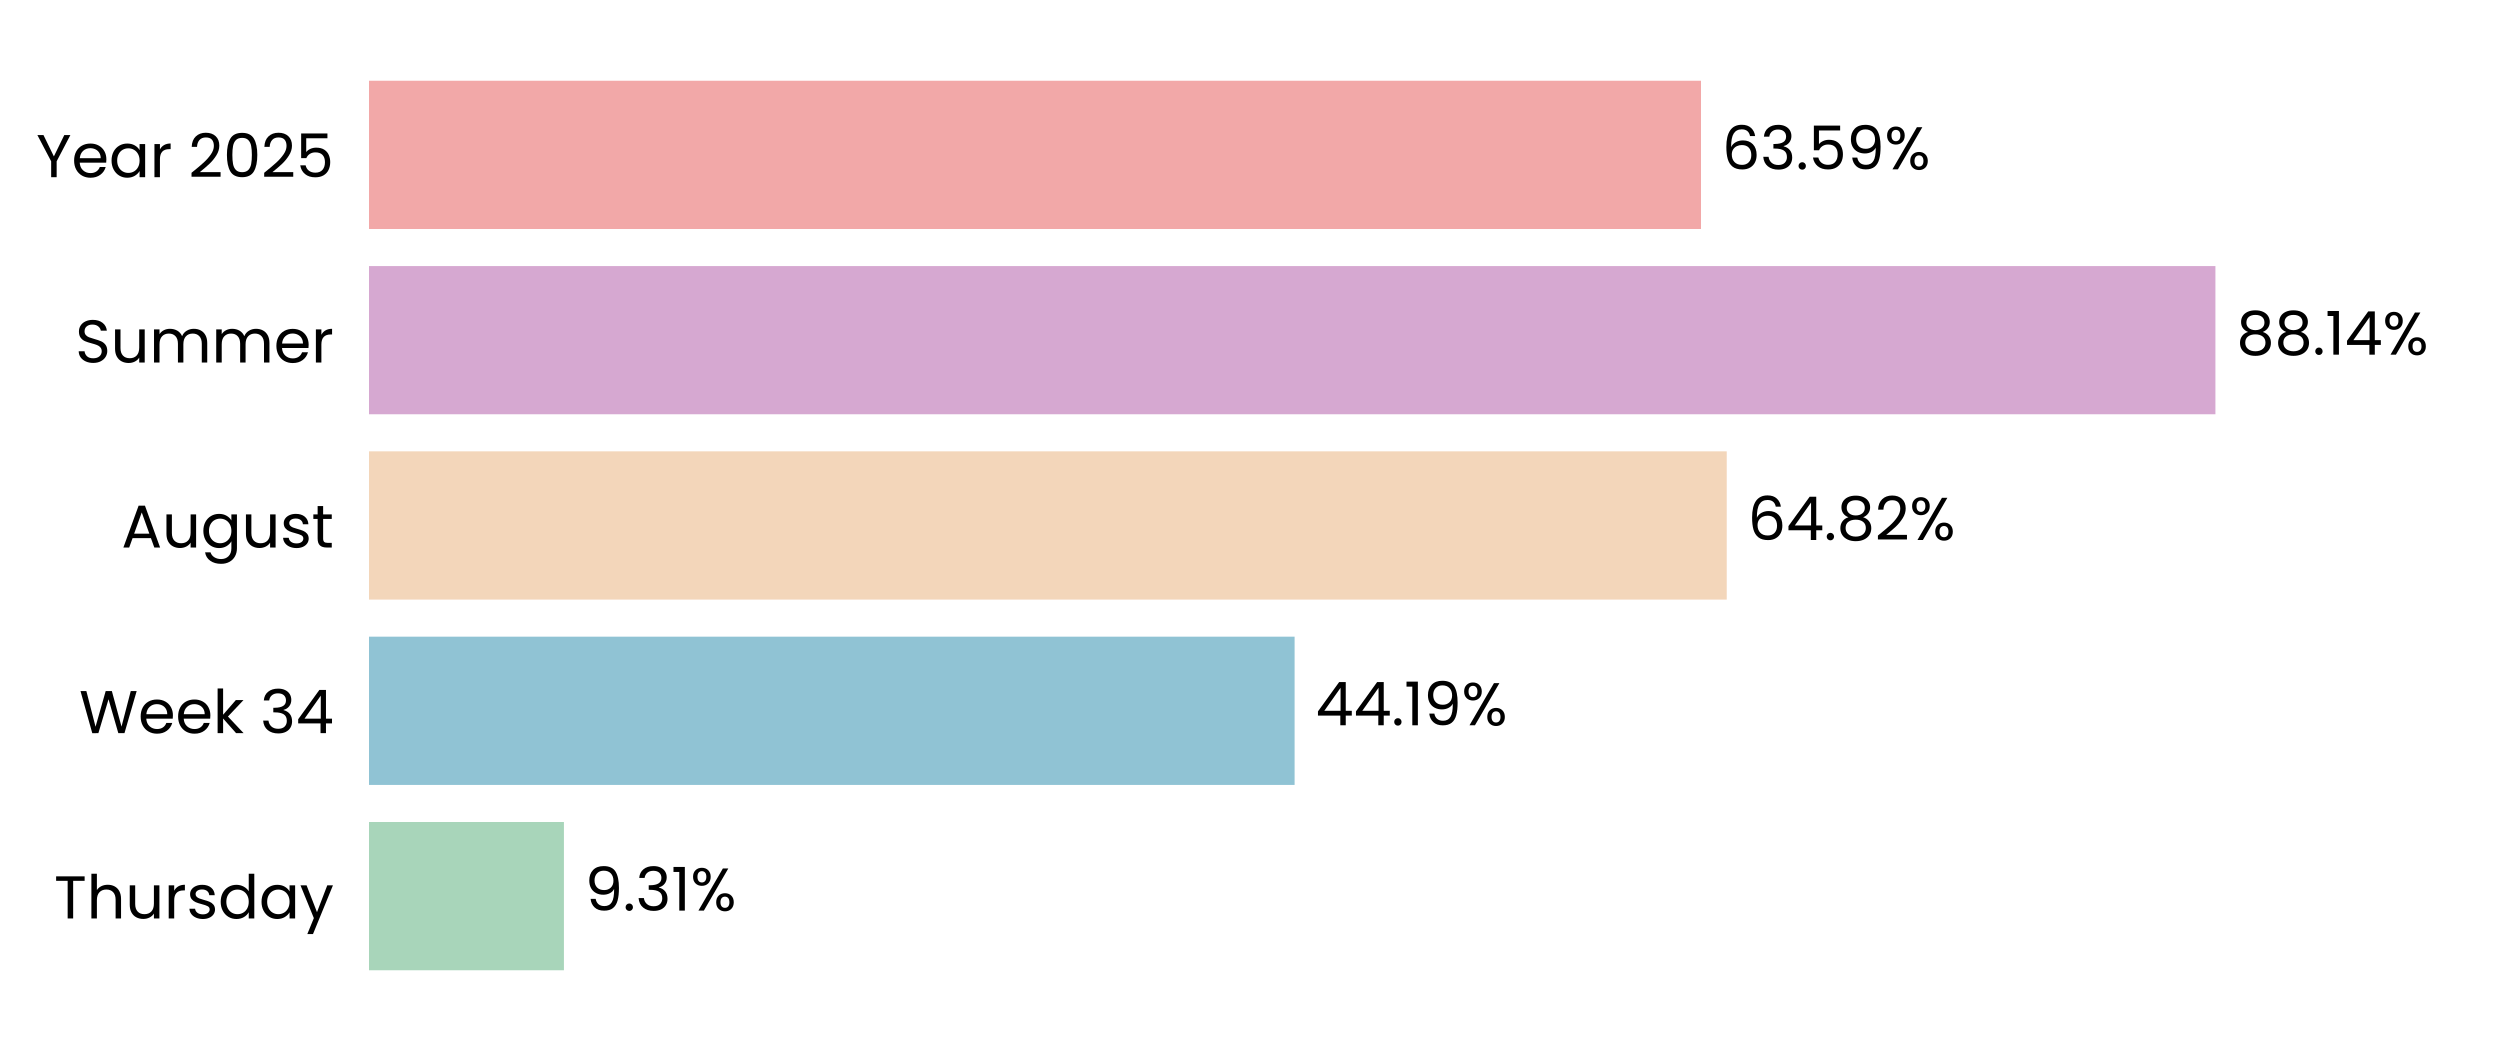
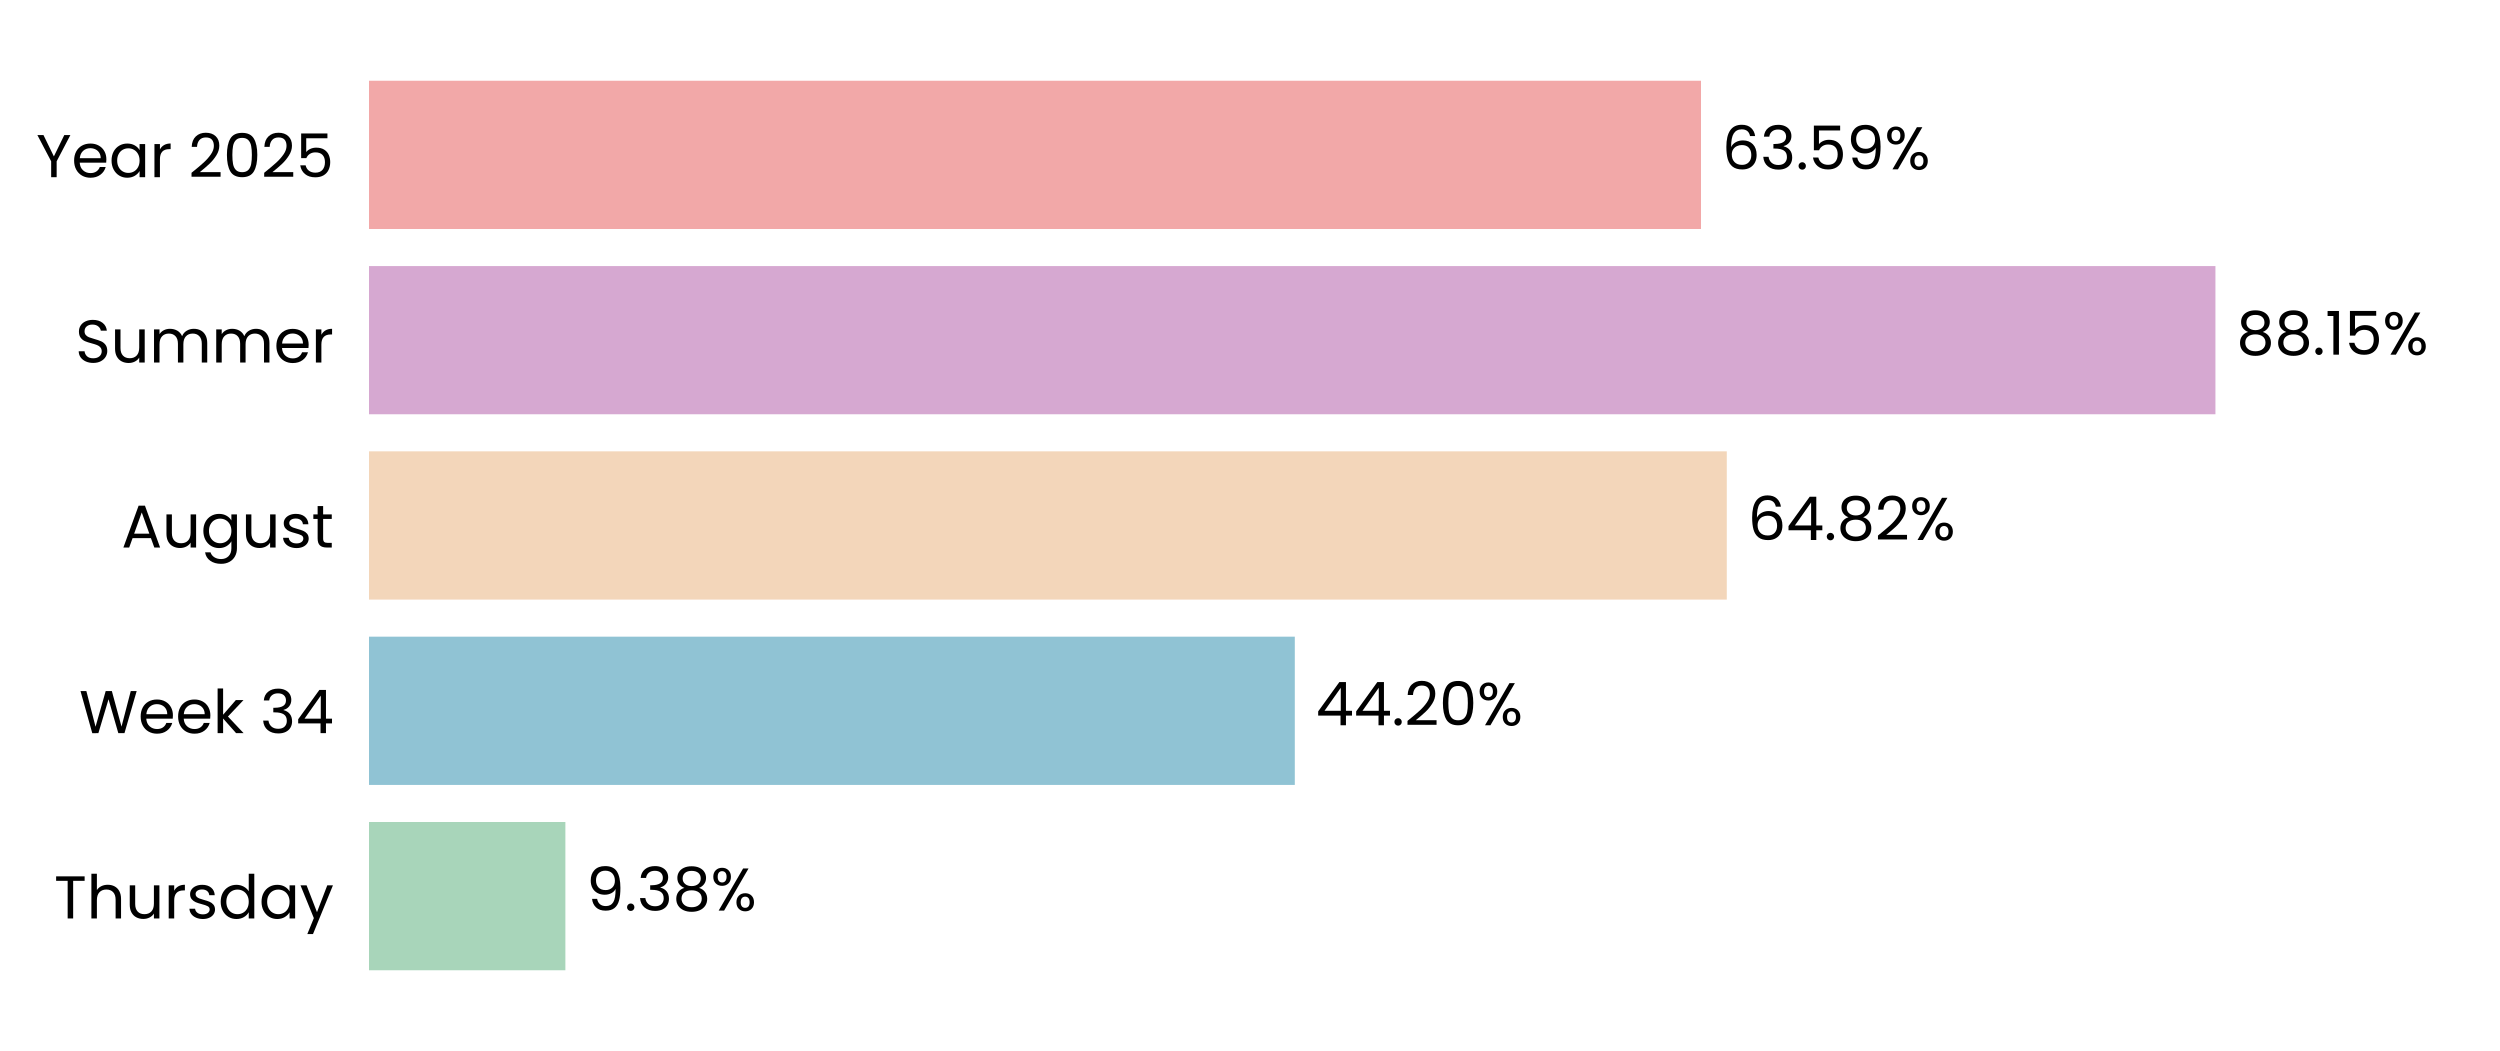
<svg xmlns="http://www.w3.org/2000/svg" xmlns:xlink="http://www.w3.org/1999/xlink" width="496.691pt" height="208.8pt" viewBox="0 0 496.691 208.8" version="1.1">
  <defs>
    <style type="text/css">*{stroke-linejoin: round; stroke-linecap: butt}</style>
  </defs>
  <g id="figure_1">
    <g id="patch_1">
      <path d="M 0 208.8  L 496.691 208.8  L 496.691 0  L 0 0  L 0 208.8  z " style="fill: none" />
    </g>
    <g id="axes_1">
      <g id="patch_2">
        <path d="M 73.311 201.6  L 489.491 201.6  L 489.491 7.2  L 73.311 7.2  L 73.311 201.6  z " style="fill: none" />
      </g>
      <g id="patch_3">
-         <path d="M 73.311 192.764  L 112.039 192.764  L 112.039 163.309  L 73.311 163.309  z " clip-path="url(#pfe6d7c86bd)" style="fill: #a8d5ba" />
+         <path d="M 73.311 192.764  L 112.328 192.764  L 112.328 163.309  L 73.311 163.309  z " clip-path="url(#pee7e49bfba)" style="fill: #a8d5ba" />
      </g>
      <g id="patch_4">
-         <path d="M 73.311 155.945  L 257.207 155.945  L 257.207 126.491  L 73.311 126.491  z " clip-path="url(#pfe6d7c86bd)" style="fill: #90c3d4" />
+         <path d="M 73.311 155.945  L 257.248 155.945  L 257.248 126.491  L 73.311 126.491  z " clip-path="url(#pee7e49bfba)" style="fill: #90c3d4" />
      </g>
      <g id="patch_5">
-         <path d="M 73.311 119.127  L 343.064 119.127  L 343.064 89.673  L 73.311 89.673  z " clip-path="url(#pfe6d7c86bd)" style="fill: #f3d6ba" />
+         <path d="M 73.311 119.127  L 343.073 119.127  L 343.073 89.673  L 73.311 89.673  z " clip-path="url(#pee7e49bfba)" style="fill: #f3d6ba" />
      </g>
      <g id="patch_6">
-         <path d="M 73.311 82.309  L 440.152 82.309  L 440.152 52.855  L 73.311 52.855  z " clip-path="url(#pfe6d7c86bd)" style="fill: #d6a8d1" />
+         <path d="M 73.311 82.309  L 440.155 82.309  L 440.155 52.855  L 73.311 52.855  z " clip-path="url(#pee7e49bfba)" style="fill: #d6a8d1" />
      </g>
      <g id="patch_7">
-         <path d="M 73.311 45.491  L 337.948 45.491  L 337.948 16.036  L 73.311 16.036  z " clip-path="url(#pfe6d7c86bd)" style="fill: #f2a8a8" />
+         <path d="M 73.311 45.491  L 337.949 45.491  L 337.949 16.036  L 73.311 16.036  z " clip-path="url(#pee7e49bfba)" style="fill: #f2a8a8" />
      </g>
      <g id="matplotlib.axis_1">
        <g id="ytick_1">
          <g id="text_1">
            <g transform="translate(10.74188 182.4764) scale(0.12 -0.12)">
              <defs>
                <path id="Poppins-Regular-54" d="M 3238 4461  L 3238 3987  L 2022 3987  L 2022 0  L 1440 0  L 1440 3987  L 218 3987  L 218 4461  L 3238 4461  z " transform="scale(0.015625)" />
                <path id="Poppins-Regular-68" d="M 2234 3571  Q 2630 3571 2950 3401  Q 3270 3232 3452 2893  Q 3635 2554 3635 2067  L 3635 0  L 3059 0  L 3059 1984  Q 3059 2509 2796 2787  Q 2534 3066 2080 3066  Q 1619 3066 1347 2778  Q 1075 2490 1075 1939  L 1075 0  L 493 0  L 493 4736  L 1075 4736  L 1075 3008  Q 1248 3277 1552 3424  Q 1856 3571 2234 3571  z " transform="scale(0.015625)" />
                <path id="Poppins-Regular-75" d="M 3603 3507  L 3603 0  L 3021 0  L 3021 518  Q 2854 250 2556 99  Q 2259 -51 1901 -51  Q 1491 -51 1164 118  Q 838 288 649 627  Q 461 966 461 1453  L 461 3507  L 1037 3507  L 1037 1530  Q 1037 1011 1299 732  Q 1562 454 2016 454  Q 2483 454 2752 742  Q 3021 1030 3021 1581  L 3021 3507  L 3603 3507  z " transform="scale(0.015625)" />
                <path id="Poppins-Regular-72" d="M 1075 2938  Q 1229 3238 1513 3404  Q 1798 3571 2208 3571  L 2208 2970  L 2054 2970  Q 1075 2970 1075 1907  L 1075 0  L 493 0  L 493 3507  L 1075 3507  L 1075 2938  z " transform="scale(0.015625)" />
                <path id="Poppins-Regular-73" d="M 1734 -58  Q 1331 -58 1011 80  Q 691 218 505 464  Q 320 710 301 1030  L 902 1030  Q 928 768 1149 601  Q 1370 435 1728 435  Q 2061 435 2253 582  Q 2445 730 2445 954  Q 2445 1184 2240 1296  Q 2035 1408 1606 1517  Q 1216 1619 969 1724  Q 723 1830 547 2038  Q 371 2246 371 2586  Q 371 2854 531 3078  Q 691 3302 985 3433  Q 1280 3565 1658 3565  Q 2240 3565 2598 3270  Q 2957 2976 2982 2464  L 2400 2464  Q 2381 2739 2179 2905  Q 1978 3072 1638 3072  Q 1325 3072 1139 2937  Q 954 2803 954 2586  Q 954 2413 1066 2301  Q 1178 2189 1347 2121  Q 1517 2054 1818 1971  Q 2195 1869 2432 1769  Q 2669 1670 2838 1472  Q 3008 1274 3014 954  Q 3014 666 2854 435  Q 2694 205 2403 73  Q 2112 -58 1734 -58  z " transform="scale(0.015625)" />
                <path id="Poppins-Regular-64" d="M 275 1766  Q 275 2304 492 2710  Q 710 3117 1091 3341  Q 1472 3565 1946 3565  Q 2355 3565 2707 3376  Q 3059 3187 3245 2880  L 3245 4736  L 3834 4736  L 3834 0  L 3245 0  L 3245 659  Q 3072 346 2733 144  Q 2394 -58 1939 -58  Q 1472 -58 1091 172  Q 710 403 492 819  Q 275 1235 275 1766  z M 3245 1760  Q 3245 2157 3085 2451  Q 2925 2746 2653 2902  Q 2381 3059 2054 3059  Q 1728 3059 1459 2905  Q 1190 2752 1030 2457  Q 870 2163 870 1766  Q 870 1363 1030 1065  Q 1190 768 1459 611  Q 1728 454 2054 454  Q 2381 454 2653 611  Q 2925 768 3085 1065  Q 3245 1363 3245 1760  z " transform="scale(0.015625)" />
                <path id="Poppins-Regular-61" d="M 275 1766  Q 275 2304 492 2710  Q 710 3117 1091 3341  Q 1472 3565 1939 3565  Q 2400 3565 2739 3366  Q 3078 3168 3245 2867  L 3245 3507  L 3834 3507  L 3834 0  L 3245 0  L 3245 653  Q 3072 346 2729 144  Q 2387 -58 1933 -58  Q 1466 -58 1088 172  Q 710 403 492 819  Q 275 1235 275 1766  z M 3245 1760  Q 3245 2157 3085 2451  Q 2925 2746 2653 2902  Q 2381 3059 2054 3059  Q 1728 3059 1459 2905  Q 1190 2752 1030 2457  Q 870 2163 870 1766  Q 870 1363 1030 1065  Q 1190 768 1459 611  Q 1728 454 2054 454  Q 2381 454 2653 611  Q 2925 768 3085 1065  Q 3245 1363 3245 1760  z " transform="scale(0.015625)" />
                <path id="Poppins-Regular-79" d="M 3514 3507  L 1402 -1651  L 800 -1651  L 1491 38  L 77 3507  L 723 3507  L 1824 666  L 2912 3507  L 3514 3507  z " transform="scale(0.015625)" />
              </defs>
              <use xlink:href="#Poppins-Regular-54" />
              <use xlink:href="#Poppins-Regular-68" transform="translate(54.09999 0)" />
              <use xlink:href="#Poppins-Regular-75" transform="translate(118.1 0)" />
              <use xlink:href="#Poppins-Regular-72" transform="translate(182.1 0)" />
              <use xlink:href="#Poppins-Regular-73" transform="translate(219.3999 0)" />
              <use xlink:href="#Poppins-Regular-64" transform="translate(271.5999 0)" />
              <use xlink:href="#Poppins-Regular-61" transform="translate(339.1999 0)" />
              <use xlink:href="#Poppins-Regular-79" transform="translate(406.7999 0)" />
            </g>
          </g>
        </g>
        <g id="ytick_2">
          <g id="text_2">
            <g transform="translate(15.71813 145.6582) scale(0.12 -0.12)">
              <defs>
                <path id="Poppins-Regular-57" d="M 6099 4461  L 4806 0  L 4154 0  L 3117 3590  L 2042 0  L 1395 -6  L 147 4461  L 768 4461  L 1741 678  L 2816 4461  L 3469 4461  L 4493 691  L 5472 4461  L 6099 4461  z " transform="scale(0.015625)" />
                <path id="Poppins-Regular-65" d="M 3693 1888  Q 3693 1722 3674 1536  L 870 1536  Q 902 1018 1225 726  Q 1549 435 2010 435  Q 2387 435 2640 611  Q 2893 787 2995 1082  L 3622 1082  Q 3482 576 3059 259  Q 2637 -58 2010 -58  Q 1510 -58 1116 166  Q 723 390 499 803  Q 275 1216 275 1760  Q 275 2304 492 2713  Q 710 3123 1104 3344  Q 1498 3565 2010 3565  Q 2509 3565 2893 3347  Q 3277 3130 3485 2749  Q 3693 2368 3693 1888  z M 3091 2010  Q 3091 2342 2944 2582  Q 2797 2822 2544 2947  Q 2291 3072 1984 3072  Q 1542 3072 1232 2790  Q 922 2509 877 2010  L 3091 2010  z " transform="scale(0.015625)" />
                <path id="Poppins-Regular-6b" d="M 2451 0  L 1075 1549  L 1075 0  L 493 0  L 493 4736  L 1075 4736  L 1075 1952  L 2426 3507  L 3238 3507  L 1587 1760  L 3245 0  L 2451 0  z " transform="scale(0.015625)" />
                <path id="Poppins-Regular-20" transform="scale(0.015625)" />
                <path id="Poppins-Regular-33" d="M 384 3462  Q 429 4051 838 4384  Q 1248 4717 1901 4717  Q 2336 4717 2653 4560  Q 2970 4403 3133 4134  Q 3296 3866 3296 3526  Q 3296 3130 3069 2842  Q 2842 2554 2477 2470  L 2477 2438  Q 2893 2336 3136 2035  Q 3379 1734 3379 1248  Q 3379 883 3212 592  Q 3046 301 2713 134  Q 2381 -32 1914 -32  Q 1235 -32 800 323  Q 365 678 314 1331  L 877 1331  Q 922 947 1190 704  Q 1459 461 1907 461  Q 2355 461 2588 694  Q 2822 928 2822 1299  Q 2822 1779 2502 1990  Q 2182 2202 1536 2202  L 1389 2202  L 1389 2688  L 1542 2688  Q 2131 2694 2432 2883  Q 2733 3072 2733 3469  Q 2733 3808 2512 4013  Q 2291 4218 1882 4218  Q 1485 4218 1241 4013  Q 998 3808 954 3462  L 384 3462  z " transform="scale(0.015625)" />
                <path id="Poppins-Regular-34" d="M 256 1030  L 256 1472  L 2502 4582  L 3200 4582  L 3200 1536  L 3840 1536  L 3840 1030  L 3200 1030  L 3200 0  L 2624 0  L 2624 1030  L 256 1030  z M 2650 3974  L 928 1536  L 2650 1536  L 2650 3974  z " transform="scale(0.015625)" />
              </defs>
              <use xlink:href="#Poppins-Regular-57" />
              <use xlink:href="#Poppins-Regular-65" transform="translate(97.59999 0)" />
              <use xlink:href="#Poppins-Regular-65" transform="translate(159.6 0)" />
              <use xlink:href="#Poppins-Regular-6b" transform="translate(221.6 0)" />
              <use xlink:href="#Poppins-Regular-20" transform="translate(273.0999 0)" />
              <use xlink:href="#Poppins-Regular-33" transform="translate(299.7999 0)" />
              <use xlink:href="#Poppins-Regular-34" transform="translate(358.6999 0)" />
            </g>
          </g>
        </g>
        <g id="ytick_3">
          <g id="text_3">
            <g transform="translate(24.11812 108.78) scale(0.12 -0.12)">
              <defs>
                <path id="Poppins-Regular-41" d="M 3130 992  L 1184 992  L 826 0  L 211 0  L 1824 4435  L 2496 4435  L 4102 0  L 3488 0  L 3130 992  z M 2963 1466  L 2157 3718  L 1350 1466  L 2963 1466  z " transform="scale(0.015625)" />
                <path id="Poppins-Regular-67" d="M 1939 3565  Q 2394 3565 2736 3366  Q 3078 3168 3245 2867  L 3245 3507  L 3834 3507  L 3834 -77  Q 3834 -557 3629 -931  Q 3424 -1306 3043 -1517  Q 2662 -1728 2157 -1728  Q 1466 -1728 1005 -1401  Q 544 -1075 461 -512  L 1037 -512  Q 1133 -832 1433 -1027  Q 1734 -1222 2157 -1222  Q 2637 -1222 2941 -921  Q 3245 -621 3245 -77  L 3245 659  Q 3072 352 2733 147  Q 2394 -58 1939 -58  Q 1472 -58 1091 172  Q 710 403 492 819  Q 275 1235 275 1766  Q 275 2304 492 2710  Q 710 3117 1091 3341  Q 1472 3565 1939 3565  z M 3245 1760  Q 3245 2157 3085 2451  Q 2925 2746 2653 2902  Q 2381 3059 2054 3059  Q 1728 3059 1459 2905  Q 1190 2752 1030 2457  Q 870 2163 870 1766  Q 870 1363 1030 1065  Q 1190 768 1459 611  Q 1728 454 2054 454  Q 2381 454 2653 611  Q 2925 768 3085 1065  Q 3245 1363 3245 1760  z " transform="scale(0.015625)" />
                <path id="Poppins-Regular-74" d="M 1203 3027  L 1203 960  Q 1203 704 1312 598  Q 1421 493 1690 493  L 2118 493  L 2118 0  L 1594 0  Q 1107 0 864 224  Q 621 448 621 960  L 621 3027  L 166 3027  L 166 3507  L 621 3507  L 621 4390  L 1203 4390  L 1203 3507  L 2118 3507  L 2118 3027  L 1203 3027  z " transform="scale(0.015625)" />
              </defs>
              <use xlink:href="#Poppins-Regular-41" />
              <use xlink:href="#Poppins-Regular-75" transform="translate(67.39999 0)" />
              <use xlink:href="#Poppins-Regular-67" transform="translate(131.4 0)" />
              <use xlink:href="#Poppins-Regular-75" transform="translate(199 0)" />
              <use xlink:href="#Poppins-Regular-73" transform="translate(263 0)" />
              <use xlink:href="#Poppins-Regular-74" transform="translate(315.2 0)" />
            </g>
          </g>
        </g>
        <g id="ytick_4">
          <g id="text_4">
            <g transform="translate(14.95125 72.02182) scale(0.12 -0.12)">
              <defs>
                <path id="Poppins-Regular-53" d="M 1907 -45  Q 1466 -45 1117 112  Q 768 269 569 547  Q 371 826 365 1190  L 986 1190  Q 1018 877 1245 662  Q 1472 448 1907 448  Q 2323 448 2563 656  Q 2803 864 2803 1190  Q 2803 1446 2662 1606  Q 2522 1766 2310 1849  Q 2099 1933 1741 2029  Q 1299 2144 1033 2259  Q 768 2374 579 2620  Q 390 2867 390 3283  Q 390 3648 576 3929  Q 762 4211 1098 4364  Q 1434 4518 1869 4518  Q 2496 4518 2896 4204  Q 3296 3891 3347 3373  L 2707 3373  Q 2675 3629 2438 3824  Q 2202 4019 1811 4019  Q 1446 4019 1216 3830  Q 986 3642 986 3302  Q 986 3059 1123 2905  Q 1261 2752 1462 2672  Q 1664 2592 2029 2490  Q 2470 2368 2739 2249  Q 3008 2131 3200 1884  Q 3392 1638 3392 1216  Q 3392 890 3219 602  Q 3046 314 2707 134  Q 2368 -45 1907 -45  z " transform="scale(0.015625)" />
                <path id="Poppins-Regular-6d" d="M 4710 3571  Q 5120 3571 5440 3401  Q 5760 3232 5945 2893  Q 6131 2554 6131 2067  L 6131 0  L 5555 0  L 5555 1984  Q 5555 2509 5296 2787  Q 5037 3066 4595 3066  Q 4141 3066 3872 2774  Q 3603 2483 3603 1933  L 3603 0  L 3027 0  L 3027 1984  Q 3027 2509 2768 2787  Q 2509 3066 2067 3066  Q 1613 3066 1344 2774  Q 1075 2483 1075 1933  L 1075 0  L 493 0  L 493 3507  L 1075 3507  L 1075 3002  Q 1248 3277 1539 3424  Q 1830 3571 2182 3571  Q 2624 3571 2963 3372  Q 3302 3174 3469 2790  Q 3616 3162 3955 3366  Q 4294 3571 4710 3571  z " transform="scale(0.015625)" />
              </defs>
              <use xlink:href="#Poppins-Regular-53" />
              <use xlink:href="#Poppins-Regular-75" transform="translate(58.7 0)" />
              <use xlink:href="#Poppins-Regular-6d" transform="translate(122.7 0)" />
              <use xlink:href="#Poppins-Regular-6d" transform="translate(225.7 0)" />
              <use xlink:href="#Poppins-Regular-65" transform="translate(328.7 0)" />
              <use xlink:href="#Poppins-Regular-72" transform="translate(390.6999 0)" />
            </g>
          </g>
        </g>
        <g id="ytick_5">
          <g id="text_5">
            <g transform="translate(7.2 35.20364) scale(0.12 -0.12)">
              <defs>
                <path id="Poppins-Regular-59" d="M 3616 4461  L 2163 1683  L 2163 0  L 1581 0  L 1581 1683  L 122 4461  L 768 4461  L 1869 2202  L 2970 4461  L 3616 4461  z " transform="scale(0.015625)" />
                <path id="Poppins-Regular-32" d="M 326 467  Q 1139 1120 1600 1539  Q 2061 1958 2377 2416  Q 2694 2874 2694 3315  Q 2694 3731 2492 3971  Q 2291 4211 1843 4211  Q 1408 4211 1168 3939  Q 928 3667 909 3213  L 346 3213  Q 371 3930 780 4320  Q 1190 4710 1837 4710  Q 2496 4710 2883 4345  Q 3270 3981 3270 3341  Q 3270 2810 2953 2307  Q 2637 1805 2233 1424  Q 1830 1043 1203 538  L 3405 538  L 3405 51  L 326 51  L 326 467  z " transform="scale(0.015625)" />
                <path id="Poppins-Regular-30" d="M 397 2362  Q 397 3462 755 4080  Q 1114 4698 2010 4698  Q 2899 4698 3257 4080  Q 3616 3462 3616 2362  Q 3616 1242 3257 621  Q 2899 0 2010 0  Q 1114 0 755 621  Q 397 1242 397 2362  z M 3040 2362  Q 3040 2918 2966 3305  Q 2893 3693 2665 3929  Q 2438 4166 2010 4166  Q 1574 4166 1347 3929  Q 1120 3693 1046 3305  Q 973 2918 973 2362  Q 973 1786 1046 1395  Q 1120 1005 1347 768  Q 1574 531 2010 531  Q 2438 531 2665 768  Q 2893 1005 2966 1395  Q 3040 1786 3040 2362  z " transform="scale(0.015625)" />
                <path id="Poppins-Regular-35" d="M 3347 4122  L 1101 4122  L 1101 2662  Q 1248 2867 1536 2998  Q 1824 3130 2157 3130  Q 2688 3130 3021 2909  Q 3354 2688 3498 2339  Q 3642 1990 3642 1600  Q 3642 1139 3469 774  Q 3296 410 2941 198  Q 2586 -13 2061 -13  Q 1389 -13 973 332  Q 557 678 467 1254  L 1037 1254  Q 1120 890 1389 685  Q 1658 480 2067 480  Q 2573 480 2829 784  Q 3085 1088 3085 1587  Q 3085 2086 2829 2358  Q 2573 2630 2074 2630  Q 1734 2630 1481 2467  Q 1229 2304 1114 2022  L 563 2022  L 563 4634  L 3347 4634  L 3347 4122  z " transform="scale(0.015625)" />
              </defs>
              <use xlink:href="#Poppins-Regular-59" />
              <use xlink:href="#Poppins-Regular-65" transform="translate(58.39999 0)" />
              <use xlink:href="#Poppins-Regular-61" transform="translate(120.4 0)" />
              <use xlink:href="#Poppins-Regular-72" transform="translate(188 0)" />
              <use xlink:href="#Poppins-Regular-20" transform="translate(225.3 0)" />
              <use xlink:href="#Poppins-Regular-32" transform="translate(252 0)" />
              <use xlink:href="#Poppins-Regular-30" transform="translate(309.4999 0)" />
              <use xlink:href="#Poppins-Regular-32" transform="translate(372.2999 0)" />
              <use xlink:href="#Poppins-Regular-35" transform="translate(429.7999 0)" />
            </g>
          </g>
        </g>
      </g>
      <g id="text_6">
-         <g transform="translate(116.2009 180.9164) scale(0.12 -0.12)">
+         <g transform="translate(116.4899 180.9164) scale(0.12 -0.12)">
          <defs>
            <path id="Poppins-Regular-39" d="M 1146 1242  Q 1210 877 1443 678  Q 1677 480 2074 480  Q 2605 480 2857 896  Q 3110 1312 3098 2298  Q 2963 2010 2649 1846  Q 2336 1683 1952 1683  Q 1523 1683 1187 1859  Q 851 2035 659 2374  Q 467 2714 467 3194  Q 467 3878 864 4297  Q 1261 4717 1990 4717  Q 2886 4717 3248 4134  Q 3610 3552 3610 2400  Q 3610 1594 3466 1069  Q 3322 544 2979 269  Q 2637 -6 2042 -6  Q 1389 -6 1024 346  Q 659 698 608 1242  L 1146 1242  z M 2048 2176  Q 2477 2176 2752 2441  Q 3027 2707 3027 3162  Q 3027 3642 2758 3936  Q 2490 4230 2003 4230  Q 1555 4230 1289 3948  Q 1024 3667 1024 3206  Q 1024 2739 1286 2457  Q 1549 2176 2048 2176  z " transform="scale(0.015625)" />
            <path id="Poppins-Regular-2e" d="M 678 -38  Q 512 -38 397 77  Q 282 192 282 358  Q 282 525 397 640  Q 512 755 678 755  Q 838 755 950 640  Q 1062 525 1062 358  Q 1062 192 950 77  Q 838 -38 678 -38  z " transform="scale(0.015625)" />
-             <path id="Poppins-Regular-31" d="M 243 4096  L 243 4627  L 1446 4627  L 1446 0  L 858 0  L 858 4096  L 243 4096  z " transform="scale(0.015625)" />
+             <path id="Poppins-Regular-38" d="M 1242 2406  Q 883 2547 691 2816  Q 499 3085 499 3469  Q 499 3814 672 4092  Q 845 4371 1187 4534  Q 1530 4698 2016 4698  Q 2502 4698 2844 4534  Q 3187 4371 3363 4092  Q 3539 3814 3539 3469  Q 3539 3098 3340 2819  Q 3142 2541 2797 2406  Q 3194 2285 3427 1981  Q 3661 1677 3661 1248  Q 3661 832 3456 521  Q 3251 211 2876 41  Q 2502 -128 2016 -128  Q 1530 -128 1162 41  Q 794 211 589 521  Q 384 832 384 1248  Q 384 1677 614 1984  Q 845 2291 1242 2406  z M 2976 3398  Q 2976 3789 2720 4000  Q 2464 4211 2016 4211  Q 1574 4211 1318 4000  Q 1062 3789 1062 3392  Q 1062 3034 1328 2816  Q 1594 2598 2016 2598  Q 2445 2598 2710 2819  Q 2976 3040 2976 3398  z M 2016 2150  Q 1542 2150 1241 1929  Q 941 1709 941 1267  Q 941 858 1232 608  Q 1523 358 2016 358  Q 2509 358 2797 608  Q 3085 858 3085 1267  Q 3085 1696 2790 1923  Q 2496 2150 2016 2150  z " transform="scale(0.015625)" />
            <path id="Poppins-Regular-25" d="M 269 3584  Q 269 4019 531 4278  Q 794 4538 1203 4538  Q 1613 4538 1875 4278  Q 2138 4019 2138 3584  Q 2138 3142 1875 2883  Q 1613 2624 1203 2624  Q 794 2624 531 2883  Q 269 3142 269 3584  z M 4006 4467  L 1414 0  L 838 0  L 3430 4467  L 4006 4467  z M 1203 4179  Q 986 4179 861 4028  Q 736 3878 736 3584  Q 736 3290 861 3136  Q 986 2982 1203 2982  Q 1421 2982 1549 3139  Q 1677 3296 1677 3584  Q 1677 3878 1549 4028  Q 1421 4179 1203 4179  z M 2720 883  Q 2720 1325 2982 1584  Q 3245 1843 3654 1843  Q 4064 1843 4323 1584  Q 4582 1325 4582 883  Q 4582 448 4323 185  Q 4064 -77 3654 -77  Q 3245 -77 2982 182  Q 2720 442 2720 883  z M 3648 1478  Q 3430 1478 3302 1328  Q 3174 1178 3174 883  Q 3174 595 3302 444  Q 3430 294 3648 294  Q 3866 294 3994 444  Q 4122 595 4122 883  Q 4122 1178 3994 1328  Q 3866 1478 3648 1478  z " transform="scale(0.015625)" />
          </defs>
          <use xlink:href="#Poppins-Regular-39" />
          <use xlink:href="#Poppins-Regular-2e" transform="translate(62.99999 0)" />
          <use xlink:href="#Poppins-Regular-33" transform="translate(83.99997 0)" />
-           <use xlink:href="#Poppins-Regular-31" transform="translate(142.9 0)" />
-           <use xlink:href="#Poppins-Regular-25" transform="translate(174.8999 0)" />
+           <use xlink:href="#Poppins-Regular-38" transform="translate(142.9 0)" />
+           <use xlink:href="#Poppins-Regular-25" transform="translate(206 0)" />
        </g>
      </g>
      <g id="text_7">
-         <g transform="translate(261.3685 144.0982) scale(0.12 -0.12)">
+         <g transform="translate(261.4097 144.0982) scale(0.12 -0.12)">
          <use xlink:href="#Poppins-Regular-34" />
          <use xlink:href="#Poppins-Regular-34" transform="translate(62.89999 0)" />
          <use xlink:href="#Poppins-Regular-2e" transform="translate(125.8 0)" />
-           <use xlink:href="#Poppins-Regular-31" transform="translate(146.8 0)" />
-           <use xlink:href="#Poppins-Regular-39" transform="translate(178.8 0)" />
-           <use xlink:href="#Poppins-Regular-25" transform="translate(241.7999 0)" />
+           <use xlink:href="#Poppins-Regular-32" transform="translate(146.8 0)" />
+           <use xlink:href="#Poppins-Regular-30" transform="translate(204.3 0)" />
+           <use xlink:href="#Poppins-Regular-25" transform="translate(267.0999 0)" />
        </g>
      </g>
      <g id="text_8">
-         <g transform="translate(347.2256 107.28) scale(0.12 -0.12)">
+         <g transform="translate(347.2349 107.28) scale(0.12 -0.12)">
          <defs>
            <path id="Poppins-Regular-36" d="M 2976 3526  Q 2835 4237 2099 4237  Q 1530 4237 1248 3798  Q 966 3360 973 2355  Q 1120 2688 1462 2877  Q 1805 3066 2227 3066  Q 2886 3066 3280 2656  Q 3674 2246 3674 1523  Q 3674 1088 3504 742  Q 3334 397 2992 192  Q 2650 -13 2163 -13  Q 1504 -13 1133 281  Q 762 576 614 1094  Q 467 1613 467 2374  Q 467 4723 2106 4723  Q 2733 4723 3091 4384  Q 3450 4045 3514 3526  L 2976 3526  z M 2106 2573  Q 1830 2573 1587 2461  Q 1344 2349 1193 2121  Q 1043 1894 1043 1568  Q 1043 1082 1324 778  Q 1606 474 2131 474  Q 2579 474 2844 752  Q 3110 1030 3110 1504  Q 3110 2003 2854 2288  Q 2598 2573 2106 2573  z " transform="scale(0.015625)" />
-             <path id="Poppins-Regular-38" d="M 1242 2406  Q 883 2547 691 2816  Q 499 3085 499 3469  Q 499 3814 672 4092  Q 845 4371 1187 4534  Q 1530 4698 2016 4698  Q 2502 4698 2844 4534  Q 3187 4371 3363 4092  Q 3539 3814 3539 3469  Q 3539 3098 3340 2819  Q 3142 2541 2797 2406  Q 3194 2285 3427 1981  Q 3661 1677 3661 1248  Q 3661 832 3456 521  Q 3251 211 2876 41  Q 2502 -128 2016 -128  Q 1530 -128 1162 41  Q 794 211 589 521  Q 384 832 384 1248  Q 384 1677 614 1984  Q 845 2291 1242 2406  z M 2976 3398  Q 2976 3789 2720 4000  Q 2464 4211 2016 4211  Q 1574 4211 1318 4000  Q 1062 3789 1062 3392  Q 1062 3034 1328 2816  Q 1594 2598 2016 2598  Q 2445 2598 2710 2819  Q 2976 3040 2976 3398  z M 2016 2150  Q 1542 2150 1241 1929  Q 941 1709 941 1267  Q 941 858 1232 608  Q 1523 358 2016 358  Q 2509 358 2797 608  Q 3085 858 3085 1267  Q 3085 1696 2790 1923  Q 2496 2150 2016 2150  z " transform="scale(0.015625)" />
          </defs>
          <use xlink:href="#Poppins-Regular-36" />
          <use xlink:href="#Poppins-Regular-34" transform="translate(63.49999 0)" />
          <use xlink:href="#Poppins-Regular-2e" transform="translate(126.4 0)" />
          <use xlink:href="#Poppins-Regular-38" transform="translate(147.4 0)" />
          <use xlink:href="#Poppins-Regular-32" transform="translate(210.5 0)" />
          <use xlink:href="#Poppins-Regular-25" transform="translate(267.9999 0)" />
        </g>
      </g>
      <g id="text_9">
-         <g transform="translate(444.3134 70.46182) scale(0.12 -0.12)">
+         <g transform="translate(444.3165 70.46182) scale(0.12 -0.12)">
+           <defs>
+             <path id="Poppins-Regular-31" d="M 243 4096  L 243 4627  L 1446 4627  L 1446 0  L 858 0  L 858 4096  L 243 4096  z " transform="scale(0.015625)" />
+           </defs>
          <use xlink:href="#Poppins-Regular-38" />
          <use xlink:href="#Poppins-Regular-38" transform="translate(63.09999 0)" />
          <use xlink:href="#Poppins-Regular-2e" transform="translate(126.2 0)" />
          <use xlink:href="#Poppins-Regular-31" transform="translate(147.2 0)" />
-           <use xlink:href="#Poppins-Regular-34" transform="translate(179.2 0)" />
-           <use xlink:href="#Poppins-Regular-25" transform="translate(242.0999 0)" />
+           <use xlink:href="#Poppins-Regular-35" transform="translate(179.2 0)" />
+           <use xlink:href="#Poppins-Regular-25" transform="translate(241.9999 0)" />
        </g>
      </g>
      <g id="text_10">
-         <g transform="translate(342.11 33.64364) scale(0.12 -0.12)">
+         <g transform="translate(342.1108 33.64364) scale(0.12 -0.12)">
          <use xlink:href="#Poppins-Regular-36" />
          <use xlink:href="#Poppins-Regular-33" transform="translate(63.49999 0)" />
          <use xlink:href="#Poppins-Regular-2e" transform="translate(122.4 0)" />
          <use xlink:href="#Poppins-Regular-35" transform="translate(143.4 0)" />
          <use xlink:href="#Poppins-Regular-39" transform="translate(206.2 0)" />
          <use xlink:href="#Poppins-Regular-25" transform="translate(269.1999 0)" />
        </g>
      </g>
    </g>
  </g>
  <defs>
-     <clipPath id="pfe6d7c86bd">
+     <clipPath id="pee7e49bfba">
      <rect x="73.311" y="7.2" width="416.18" height="194.4" />
    </clipPath>
  </defs>
</svg>
